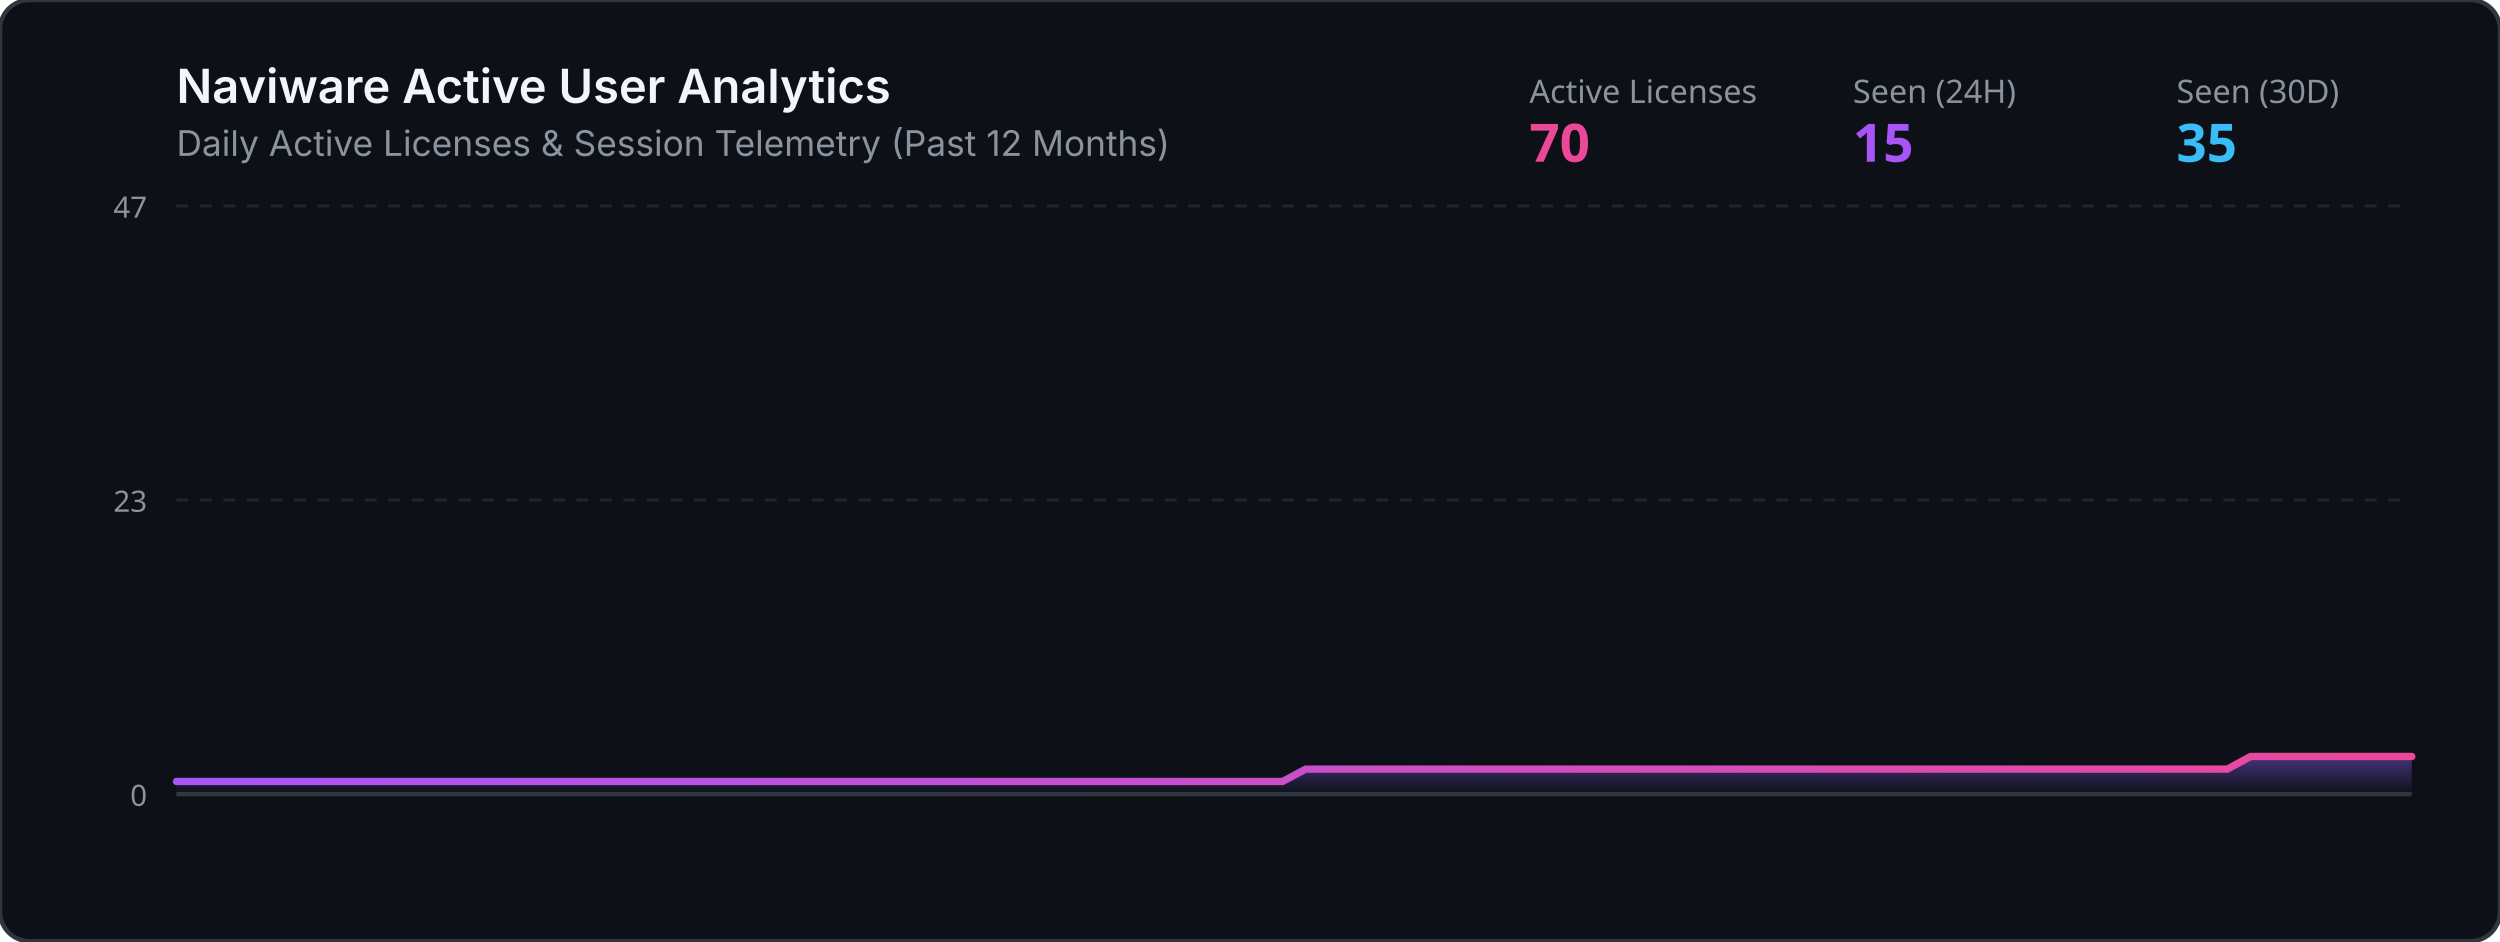
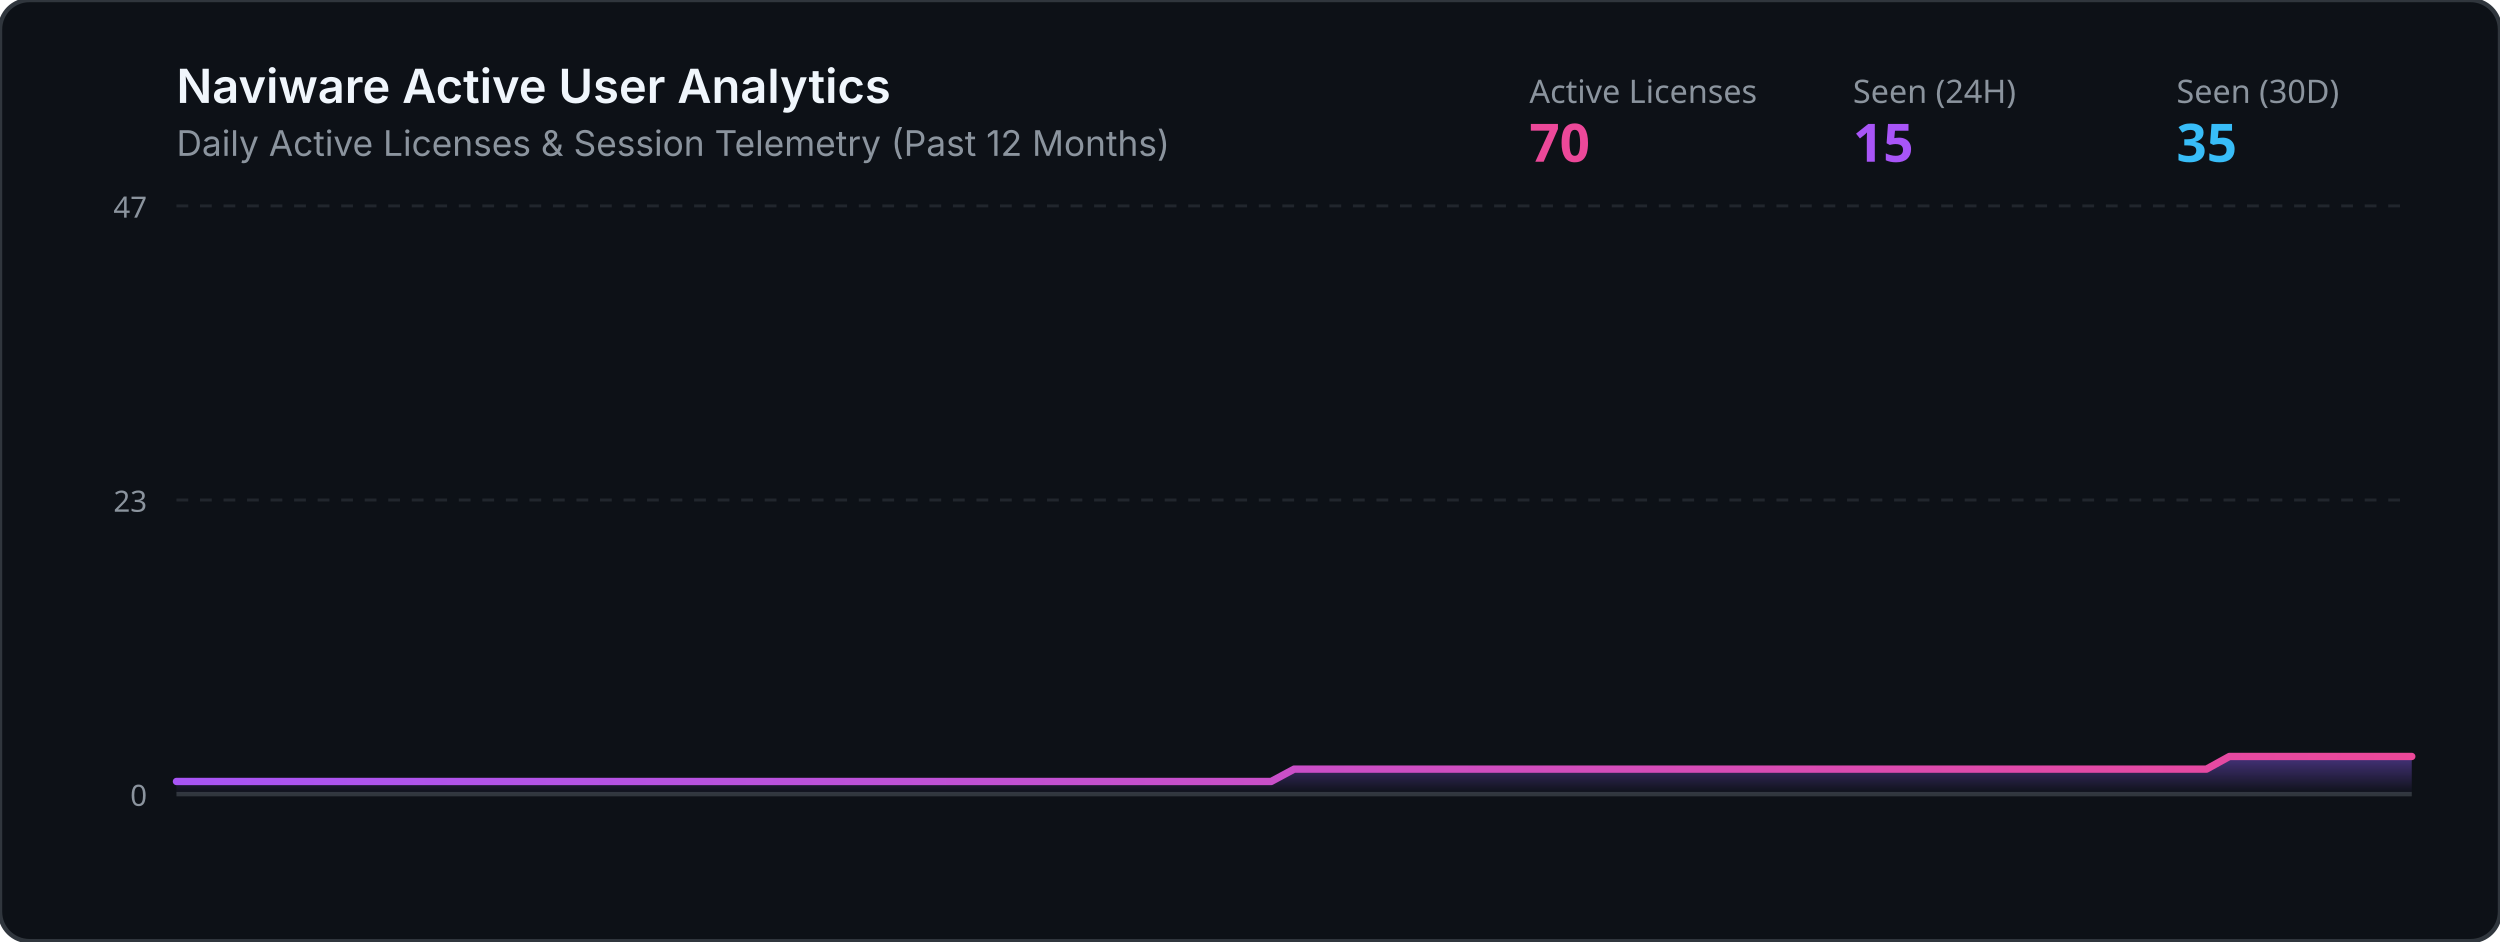
<svg xmlns="http://www.w3.org/2000/svg" viewBox="0 0 850 320" width="100%" height="320">
  <defs>
    <linearGradient id="grad" x1="0%" y1="0%" x2="0%" y2="100%">
      <stop offset="0%" stop-color="#8b5cf6" stop-opacity="0.45" />
      <stop offset="100%" stop-color="#8b5cf6" stop-opacity="0.0" />
    </linearGradient>
    <linearGradient id="lineGrad" x1="0%" y1="0%" x2="100%" y2="0%">
      <stop offset="0%" stop-color="#a855f7" />
      <stop offset="100%" stop-color="#ec4899" />
    </linearGradient>
  </defs>
  <rect width="850" height="320" rx="10" fill="#0d1117" stroke="#30363d" stroke-width="1.5" />
  <text x="60" y="35" fill="#f0f6fc" font-family="-apple-system,BlinkMacSystemFont,Segoe UI,sans-serif" font-size="16" font-weight="600">Naviware Active User Analytics</text>
  <text x="60" y="53" fill="#8b949e" font-family="-apple-system,BlinkMacSystemFont,Segoe UI,sans-serif" font-size="12">Daily Active Licenses &amp; Session Telemetry (Past 12 Months)</text>
  <text x="520" y="35" fill="#8b949e" font-family="sans-serif" font-size="11">Active Licenses</text>
  <text x="520" y="55" fill="#ec4899" font-family="sans-serif" font-size="18" font-weight="bold">70</text>
  <text x="630" y="35" fill="#8b949e" font-family="sans-serif" font-size="11">Seen (24H)</text>
  <text x="630" y="55" fill="#a855f7" font-family="sans-serif" font-size="18" font-weight="bold">15</text>
  <text x="740" y="35" fill="#8b949e" font-family="sans-serif" font-size="11">Seen (30D)</text>
  <text x="740" y="55" fill="#38bdf8" font-family="sans-serif" font-size="18" font-weight="bold">35</text>
  <line x1="60" y1="70" x2="820" y2="70" stroke="#21262d" stroke-width="1" stroke-dasharray="4" />
  <line x1="60" y1="170.0" x2="820" y2="170.0" stroke="#21262d" stroke-width="1" stroke-dasharray="4" />
  <line x1="60" y1="270" x2="820" y2="270" stroke="#30363d" stroke-width="1.5" />
  <text x="50" y="74" fill="#8b949e" font-family="sans-serif" font-size="10" text-anchor="end">47</text>
  <text x="50" y="174.0" fill="#8b949e" font-family="sans-serif" font-size="10" text-anchor="end">23</text>
  <text x="50" y="274" fill="#8b949e" font-family="sans-serif" font-size="10" text-anchor="end">0</text>
-   <polygon points="60,270 60.0,265.7 67.8,265.7 75.7,265.7 83.5,265.7 91.3,265.7 99.2,265.7 107.0,265.7 114.8,265.7 122.7,265.7 130.5,265.7 138.4,265.7 146.2,265.7 154.0,265.7 161.9,265.7 169.7,265.7 177.5,265.7 185.4,265.7 193.2,265.7 201.0,265.7 208.9,265.7 216.7,265.7 224.5,265.7 232.4,265.7 240.2,265.7 248.0,265.7 255.9,265.7 263.7,265.7 271.5,265.7 279.4,265.7 287.2,265.7 295.1,265.7 302.9,265.7 310.7,265.7 318.6,265.7 326.4,265.7 334.2,265.7 342.1,265.7 349.9,265.7 357.7,265.7 365.6,265.7 373.4,265.7 381.2,265.7 389.1,265.7 396.9,265.7 404.7,265.7 412.6,265.7 420.4,265.7 428.2,265.7 436.1,265.7 443.9,261.5 451.8,261.5 459.6,261.5 467.4,261.5 475.3,261.5 483.1,261.5 490.9,261.5 498.8,261.5 506.6,261.5 514.4,261.5 522.3,261.5 530.1,261.5 537.9,261.5 545.8,261.5 553.6,261.5 561.4,261.5 569.3,261.5 577.1,261.5 584.9,261.5 592.8,261.5 600.6,261.5 608.5,261.5 616.3,261.5 624.1,261.5 632.0,261.5 639.8,261.5 647.6,261.5 655.5,261.5 663.3,261.5 671.1,261.5 679.0,261.5 686.8,261.5 694.6,261.5 702.5,261.5 710.3,261.5 718.1,261.5 726.0,261.5 733.8,261.5 741.6,261.5 749.5,261.5 757.3,261.5 765.2,257.2 773.0,257.2 780.8,257.2 788.7,257.2 796.5,257.2 804.3,257.2 812.2,257.2 820.0,257.2 820,270" fill="url(#grad)" />
-   <polyline points="60.0,265.7 67.8,265.7 75.7,265.7 83.5,265.7 91.3,265.7 99.2,265.7 107.0,265.7 114.8,265.7 122.7,265.7 130.5,265.7 138.4,265.7 146.2,265.7 154.0,265.7 161.9,265.7 169.7,265.7 177.5,265.7 185.4,265.7 193.2,265.7 201.0,265.7 208.9,265.7 216.7,265.7 224.5,265.7 232.4,265.7 240.2,265.7 248.0,265.7 255.9,265.7 263.7,265.7 271.5,265.7 279.4,265.7 287.2,265.7 295.1,265.7 302.9,265.7 310.7,265.7 318.6,265.7 326.4,265.7 334.2,265.7 342.1,265.7 349.9,265.7 357.7,265.7 365.6,265.7 373.4,265.7 381.2,265.7 389.1,265.7 396.9,265.7 404.7,265.7 412.6,265.7 420.4,265.7 428.2,265.7 436.1,265.7 443.9,261.5 451.8,261.5 459.6,261.5 467.4,261.5 475.3,261.5 483.1,261.5 490.9,261.5 498.8,261.5 506.6,261.5 514.4,261.5 522.3,261.5 530.1,261.5 537.9,261.5 545.8,261.5 553.6,261.5 561.4,261.5 569.3,261.5 577.1,261.5 584.9,261.5 592.8,261.5 600.6,261.5 608.5,261.5 616.3,261.5 624.1,261.5 632.0,261.5 639.8,261.5 647.6,261.5 655.5,261.5 663.3,261.5 671.1,261.5 679.0,261.5 686.8,261.5 694.6,261.5 702.5,261.5 710.3,261.5 718.1,261.5 726.0,261.5 733.8,261.5 741.6,261.5 749.5,261.5 757.3,261.5 765.2,257.2 773.0,257.2 780.8,257.2 788.7,257.2 796.5,257.2 804.3,257.2 812.2,257.2 820.0,257.2" fill="none" stroke="url(#lineGrad)" stroke-width="2.5" stroke-linecap="round" stroke-linejoin="round" />
+   <polygon points="60,270 60.0,265.7 67.8,265.7 75.5,265.7 83.3,265.7 91.0,265.7 98.8,265.7 106.5,265.7 114.3,265.7 122.0,265.7 129.8,265.7 137.6,265.7 145.3,265.7 153.1,265.7 160.8,265.7 168.6,265.7 176.3,265.7 184.1,265.7 191.8,265.7 199.6,265.7 207.3,265.7 215.1,265.7 222.9,265.7 230.6,265.7 238.4,265.7 246.1,265.7 253.9,265.7 261.6,265.7 269.4,265.7 277.1,265.7 284.9,265.7 292.7,265.7 300.4,265.7 308.2,265.7 315.9,265.7 323.7,265.7 331.4,265.7 339.2,265.7 346.9,265.7 354.7,265.7 362.4,265.7 370.2,265.7 378.0,265.7 385.7,265.7 393.5,265.7 401.2,265.7 409.0,265.7 416.7,265.7 424.5,265.7 432.2,265.7 440.0,261.5 447.8,261.5 455.5,261.5 463.3,261.5 471.0,261.5 478.8,261.5 486.5,261.5 494.3,261.5 502.0,261.5 509.8,261.5 517.6,261.5 525.3,261.5 533.1,261.5 540.8,261.5 548.6,261.5 556.3,261.5 564.1,261.5 571.8,261.5 579.6,261.5 587.3,261.5 595.1,261.5 602.9,261.5 610.6,261.5 618.4,261.5 626.1,261.5 633.9,261.5 641.6,261.5 649.4,261.5 657.1,261.5 664.9,261.5 672.7,261.5 680.4,261.5 688.2,261.5 695.9,261.5 703.7,261.5 711.4,261.5 719.2,261.5 726.9,261.5 734.7,261.5 742.4,261.5 750.2,261.5 758.0,257.2 765.7,257.2 773.5,257.2 781.2,257.2 789.0,257.2 796.7,257.2 804.5,257.2 812.2,257.2 820.0,257.2 820,270" fill="url(#grad)" />
+   <polyline points="60.0,265.7 67.8,265.7 75.5,265.7 83.3,265.7 91.0,265.7 98.8,265.7 106.5,265.7 114.3,265.7 122.0,265.7 129.8,265.7 137.6,265.7 145.3,265.7 153.1,265.7 160.8,265.7 168.6,265.7 176.3,265.7 184.1,265.7 191.8,265.7 199.6,265.7 207.3,265.7 215.1,265.7 222.9,265.7 230.6,265.7 238.4,265.7 246.1,265.7 253.9,265.7 261.6,265.7 269.4,265.7 277.1,265.7 284.9,265.7 292.7,265.7 300.4,265.7 308.2,265.7 315.9,265.7 323.7,265.7 331.4,265.7 339.2,265.7 346.9,265.7 354.7,265.7 362.4,265.7 370.2,265.7 378.0,265.7 385.7,265.7 393.5,265.7 401.2,265.7 409.0,265.7 416.7,265.7 424.5,265.7 432.2,265.7 440.0,261.5 447.8,261.5 455.5,261.5 463.3,261.5 471.0,261.5 478.8,261.5 486.5,261.5 494.3,261.5 502.0,261.5 509.8,261.5 517.6,261.5 525.3,261.5 533.1,261.5 540.8,261.5 548.6,261.5 556.3,261.5 564.1,261.5 571.8,261.5 579.6,261.5 587.3,261.5 595.1,261.5 602.9,261.5 610.6,261.5 618.4,261.5 626.1,261.5 633.9,261.5 641.6,261.5 649.4,261.5 657.1,261.5 664.9,261.5 672.7,261.5 680.4,261.5 688.2,261.5 695.9,261.5 703.7,261.5 711.4,261.5 719.2,261.5 726.9,261.5 734.7,261.5 742.4,261.5 750.2,261.5 758.0,257.2 765.7,257.2 773.5,257.2 781.2,257.2 789.0,257.2 796.7,257.2 804.5,257.2 812.2,257.2 820.0,257.2" fill="none" stroke="url(#lineGrad)" stroke-width="2.5" stroke-linecap="round" stroke-linejoin="round" />
</svg>
